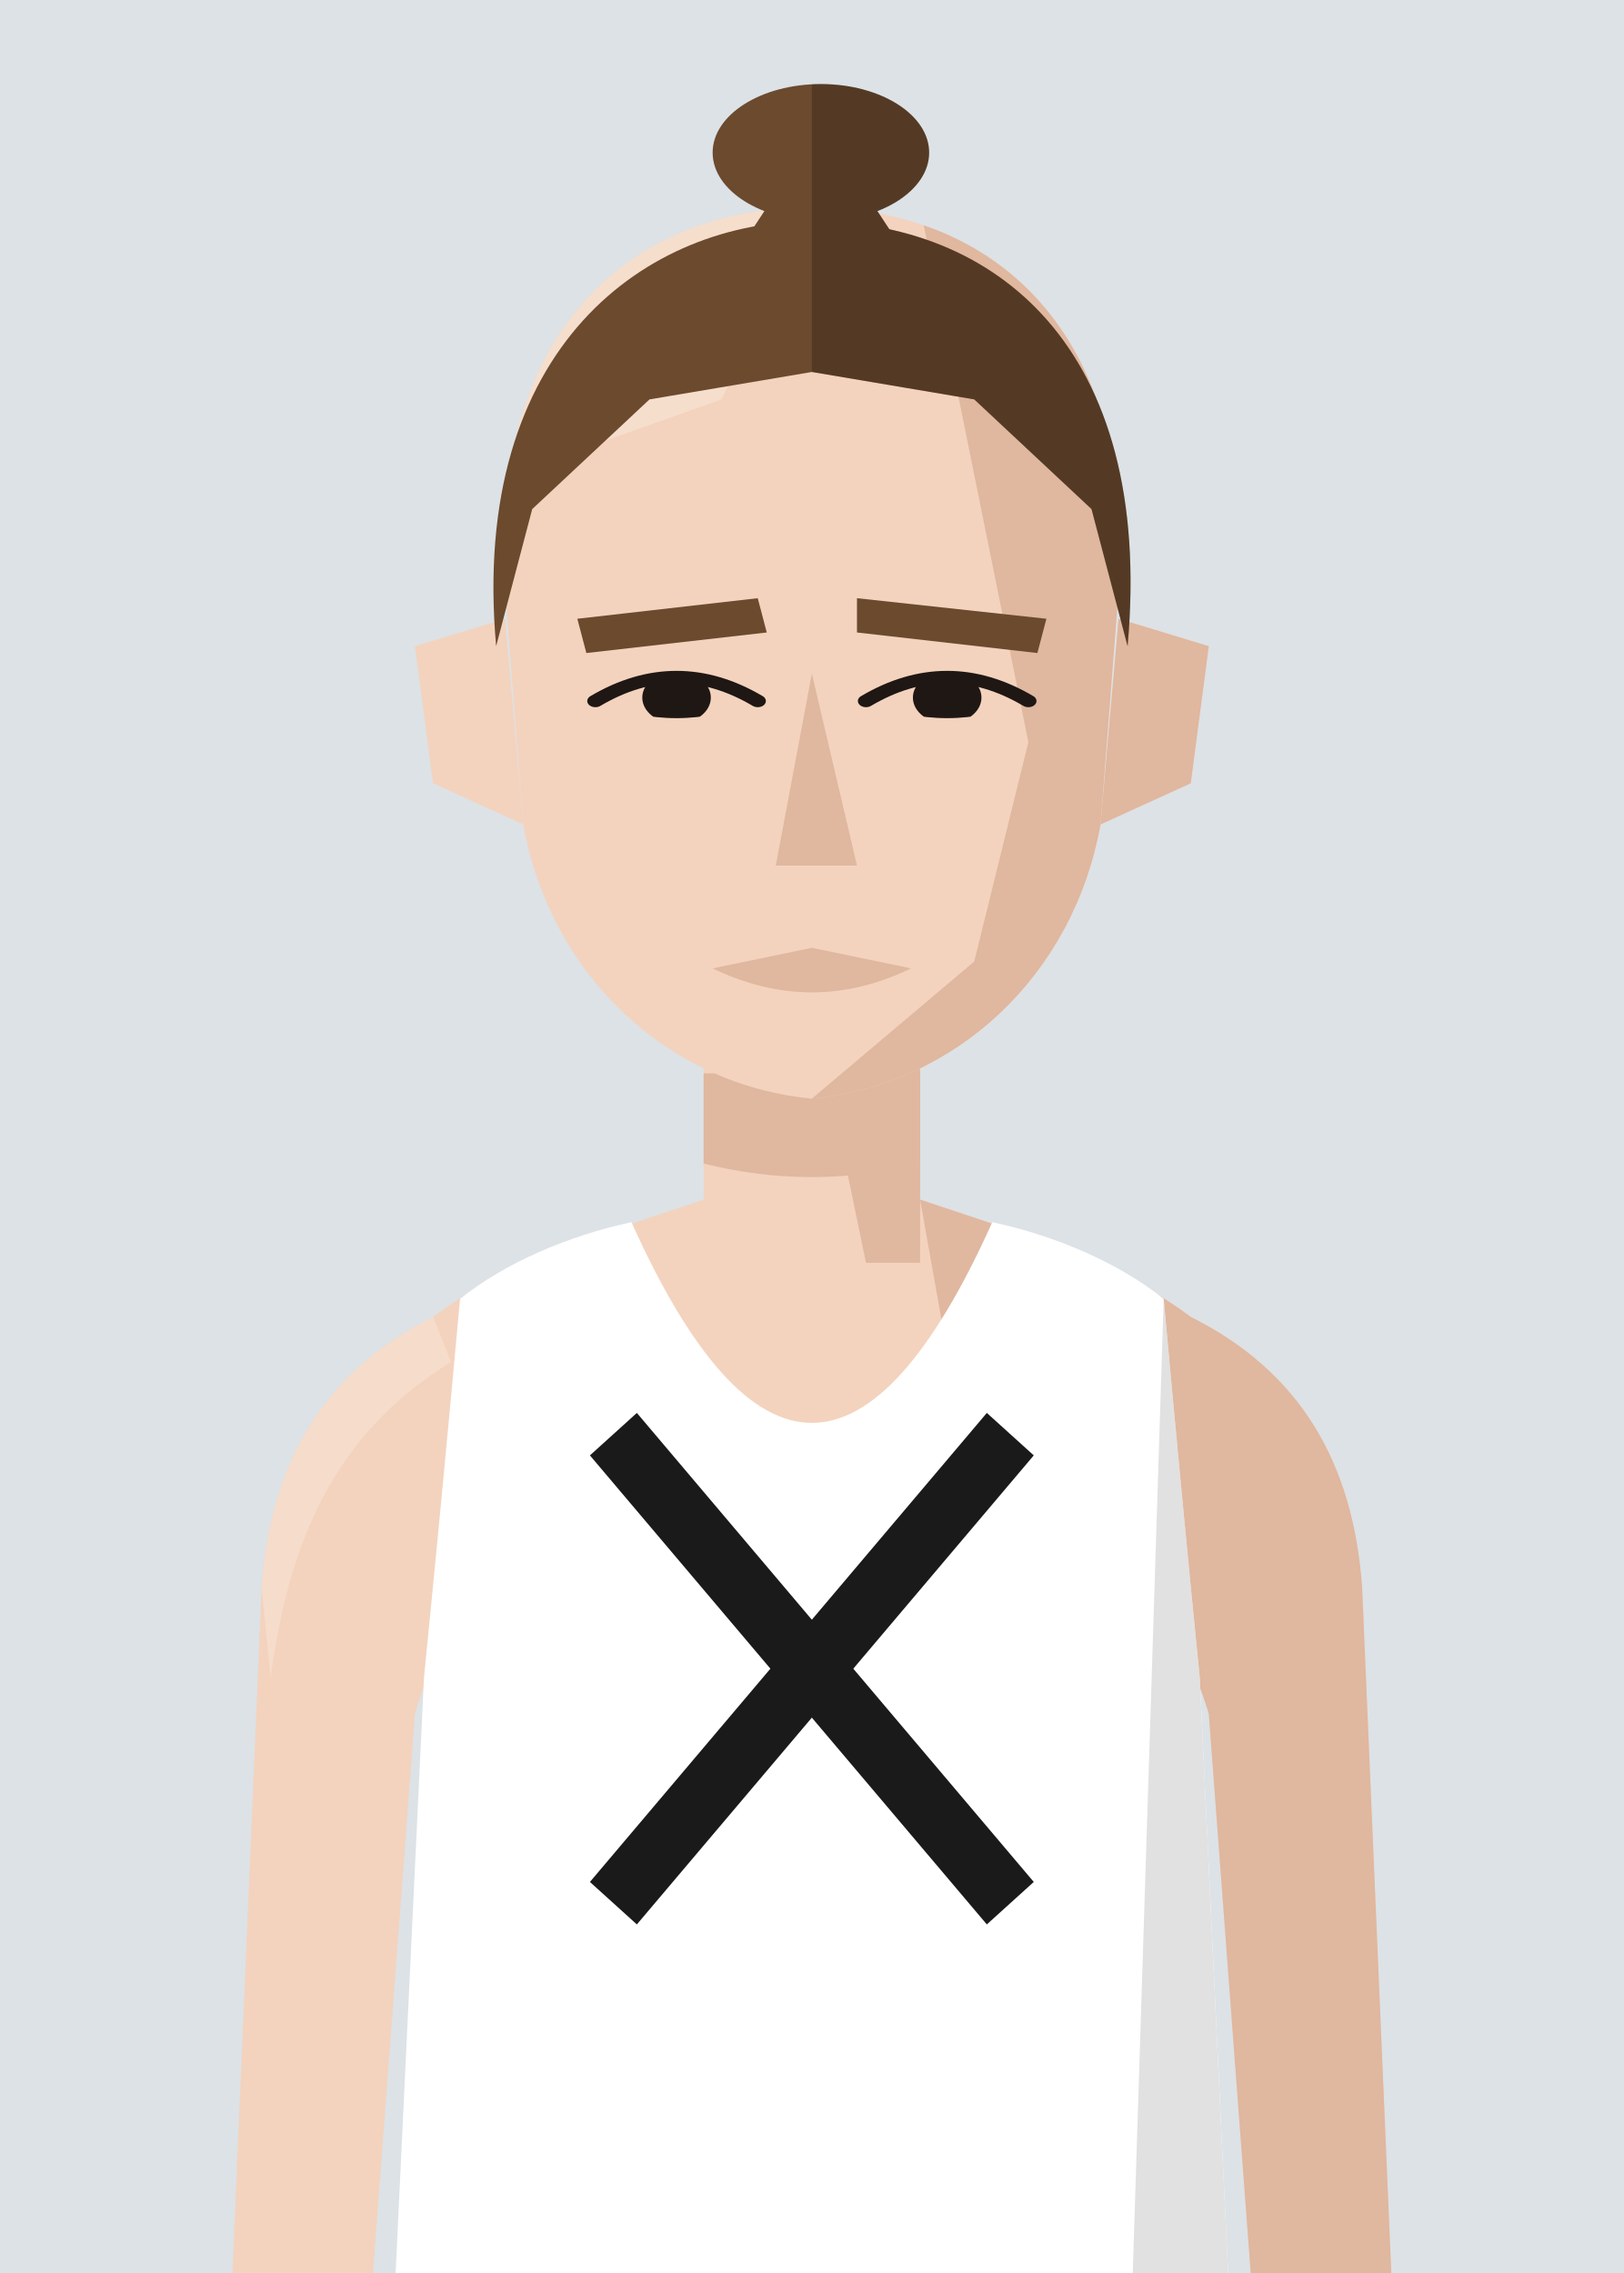
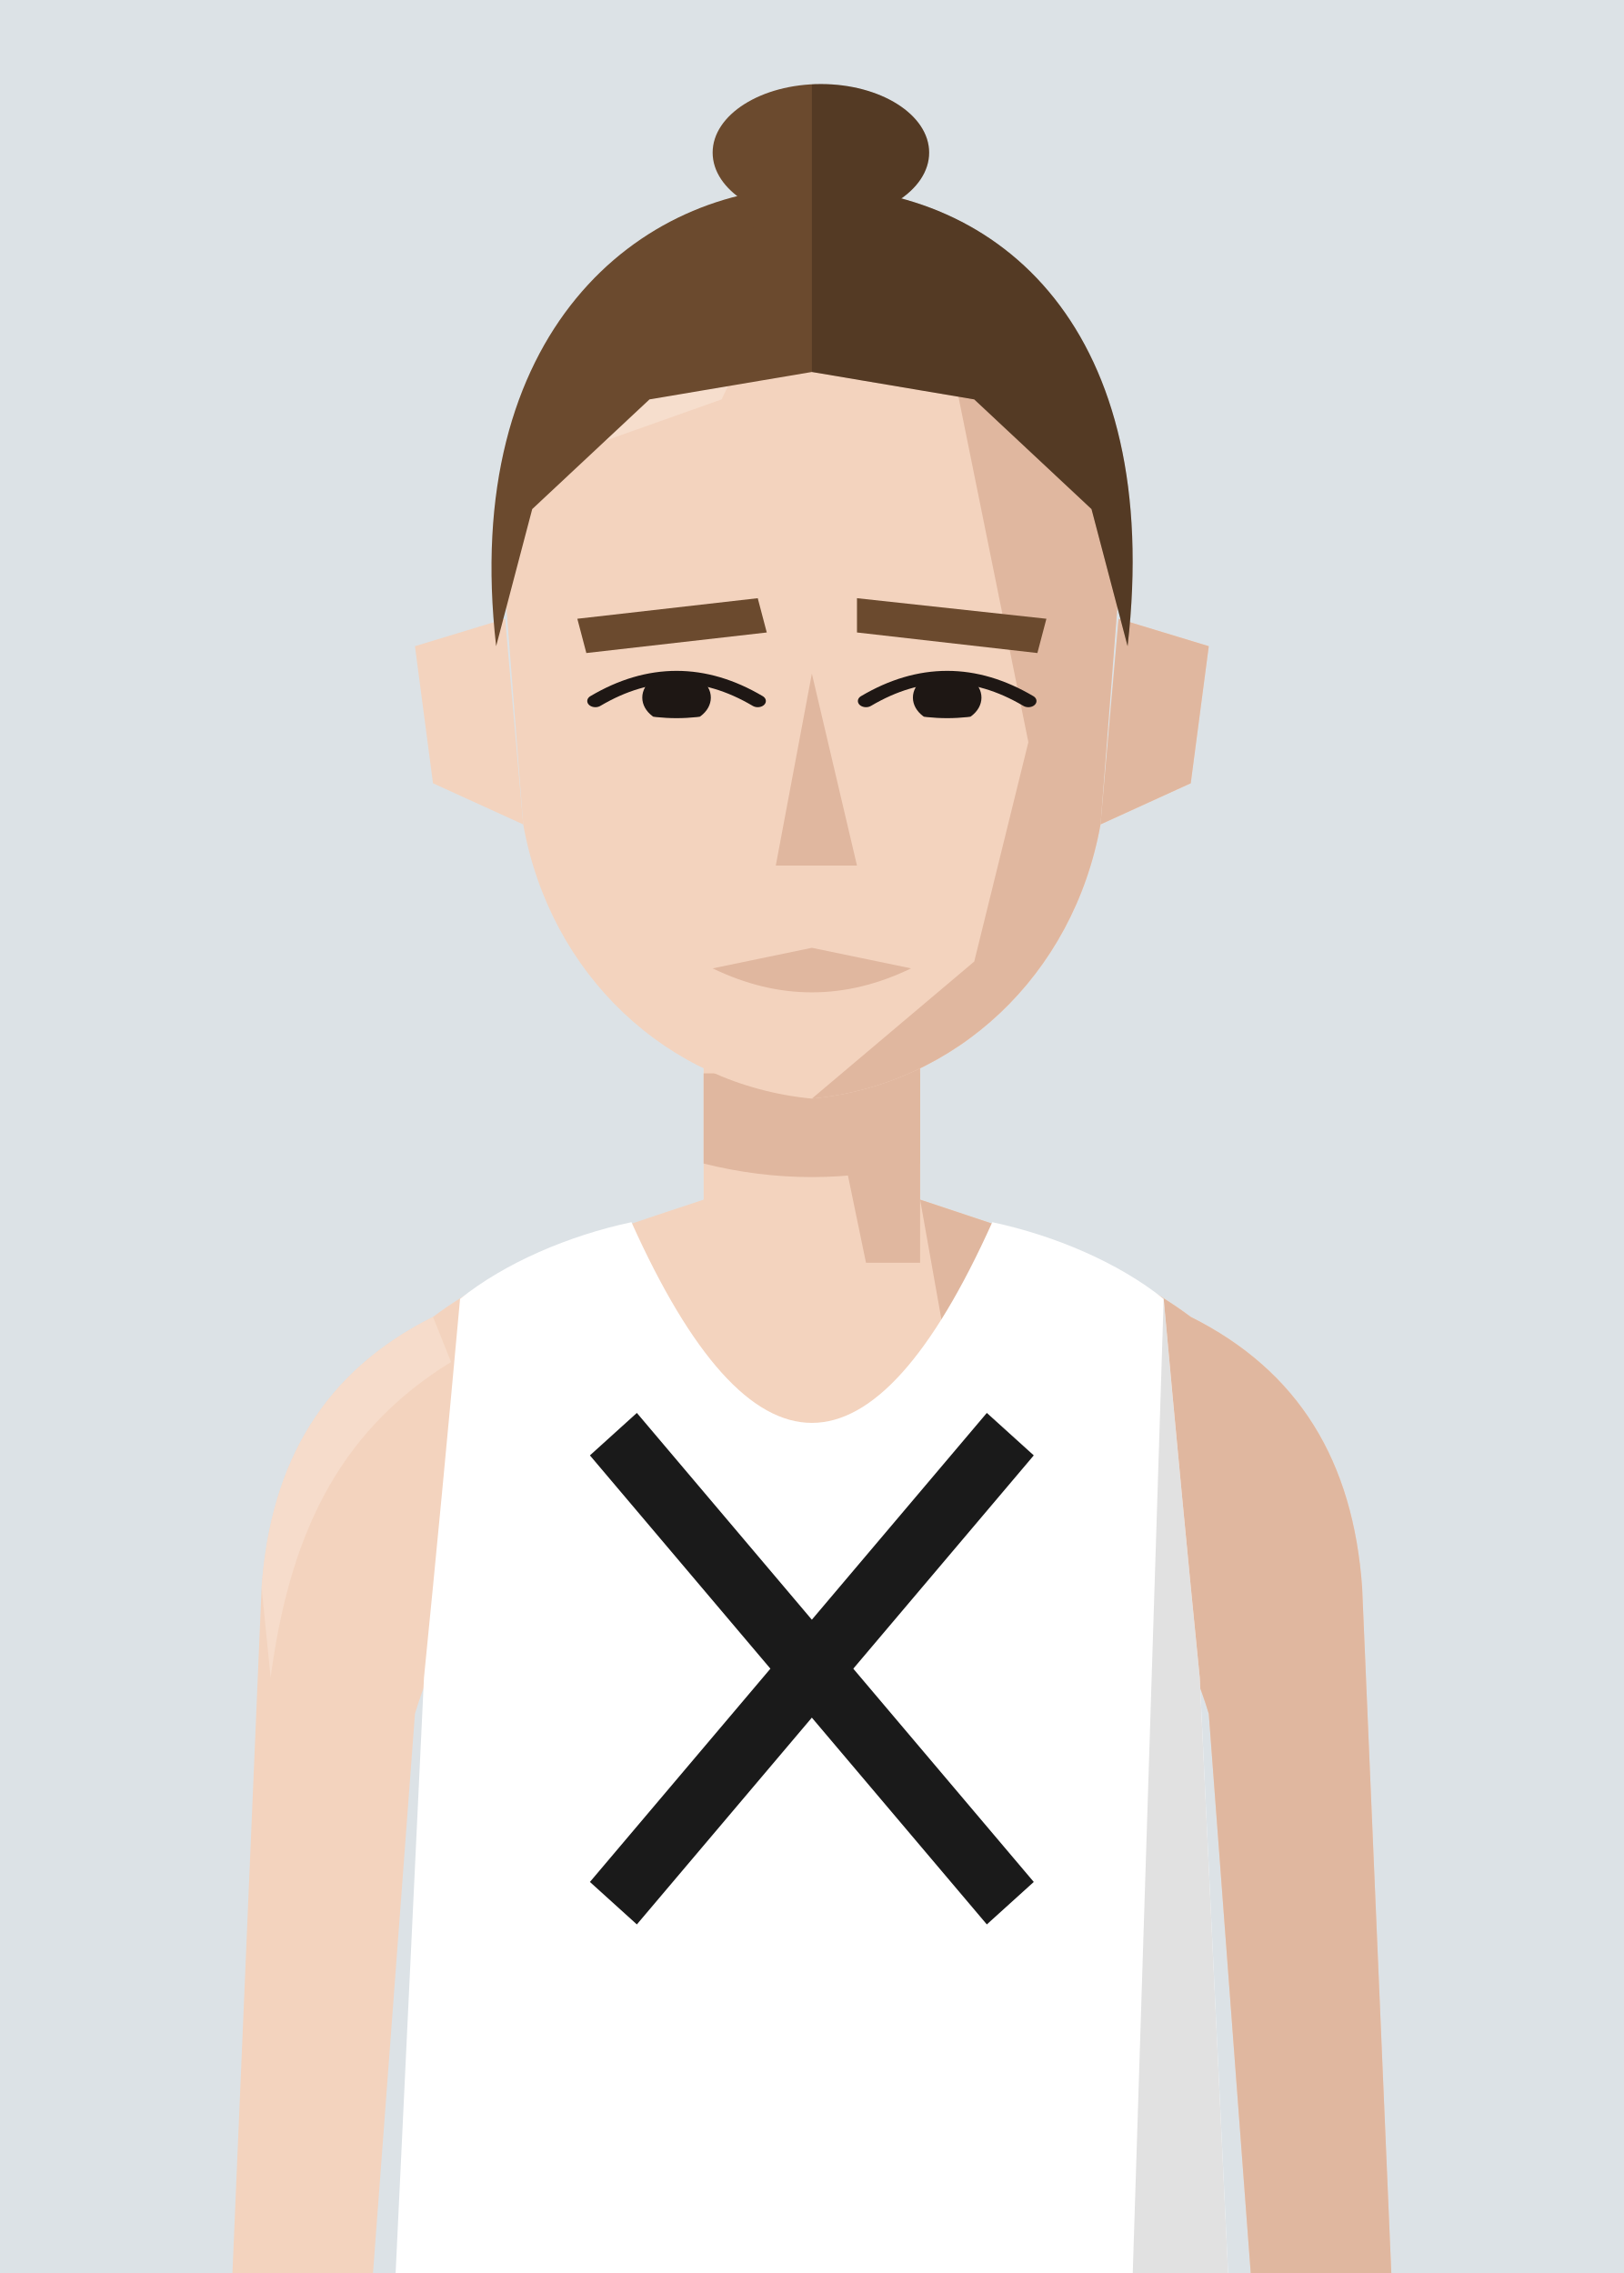
<svg xmlns="http://www.w3.org/2000/svg" viewBox="10 20 180 252">
  <defs>
    <clipPath id="vf">
      <path d="M53,330 L57,246 Q59,226 61,204 C66,200 73,197 80,195.5 Q100,240 120,195.5 C127,197 134,200 139,204 Q141,226 143,246 L147,330 Z" />
    </clipPath>
    <clipPath id="hf">
      <path d="M66,96 C64,58 80,40 100,40 C120,40 136,58 134,96 L132,130 C129,152 116,168 100,170 C84,168 71,152 68,130 Z" />
    </clipPath>
    <clipPath id="rf">
      <rect x="100" y="0" width="100" height="300" />
    </clipPath>
    <clipPath id="ef">
      <path d="M76,112 Q85,105 94,112 Q85,117 76,112 Z" />
      <path d="M106,112 Q115,105 124,112 Q115,117 106,112 Z" />
    </clipPath>
    <clipPath id="cf">
      <rect x="0" y="92" width="200" height="300" />
    </clipPath>
  </defs>
  <rect width="200" height="280" fill="#DCE2E6" />
  <g transform="translate(0,-40)">
    <rect x="88" y="171" width="24" height="37" fill="#F3D3BE" />
    <path d="M88,193 C76,197 66,200 58,206 C46,212 40,222 39,236 L35,330 L50,330 L56,250 Q59,240 64,238 L136,238 Q141,240 144,250 L150,330 L165,330 L161,236 C160,222 154,212 142,206 C134,200 124,197 112,193" fill="#F3D3BE" />
    <g fill="#E0B79F">
      <path d="M112,193 C124,197 134,200 142,206 C154,212 160,222 161,236 L165,330 L150,330 L144,250 Q141,240 136,238 L120,238 Z" />
      <path d="M58,206 C46,212 40,222 39,236 L40,246 C42,231 47,219 60,211 Z" fill="#F8E2D3" opacity=".6" />
      <polygon points="100,171 112,171 112,200 106,200" />
      <path d="M88,179 L112,179 L112,189 Q100,192 88,189 Z" />
    </g>
    <g transform="translate(0,83) scale(1,0.76) translate(0,-40)">
      <g fill="#F3D3BE">
        <path d="M66,100 L56,104 L58,124 L68,130 Z" />
        <path d="M134,100 L144,104 L142,124 L132,130 Z" />
        <path d="M66,96 C64,58 80,40 100,40 C120,40 136,58 134,96 L132,130 C129,152 116,168 100,170 C84,168 71,152 68,130 Z" />
      </g>
      <path d="M134,100 L144,104 L142,124 L132,130 Z" fill="#E0B79F" />
      <g clip-path="url(#hf)">
        <polygon points="112,40 140,40 140,180 100,180 100,170 118,150 124,118 120,92" fill="#E0B79F" />
        <polygon points="60,40 100,40 90,68 60,82" fill="#F8E2D3" opacity=".7" />
      </g>
      <g fill="#6B4A2E">
        <polygon points="74,100 94,97 95,102 75,105" />
        <polygon points="105,97 126,100 125,105 105,102" />
      </g>
      <g clip-path="url(#ef)" fill="#1E1714">
        <circle cx="85" cy="111.5" r="3.8" />
        <circle cx="115" cy="111.5" r="3.8" />
      </g>
      <g fill="none" stroke="#1E1714" stroke-width="1.8" stroke-linecap="round">
        <path d="M76,112 Q85,105 94,112" />
        <path d="M106,112 Q115,105 124,112" />
      </g>
      <polygon points="100,108 105,136 96,136" fill="#E0B79F" />
      <path d="M89,151 L100,148 L111,151 Q100,158 89,151 Z" fill="#E0B79F" />
      <g fill="#6B4A2E">
-         <path d="M65,104 C62,60 82,42 100,42 C120,42 138,60 135,104 L131,84 L118,68 L100,64 L82,68 L69,84 Z" />
+         <path d="M65,104 C61,58 81,37 100,37 C121,37 139,58 135,104 L131,84 L118,68 L100,64 L82,68 L69,84 Z" />
        <ellipse cx="101" cy="32" rx="12" ry="10" />
        <path d="M93,44 L109,44 L106,38 L96,38 Z" />
        <g clip-path="url(#rf)" fill="#000" opacity=".22">
-           <path d="M65,104 C62,60 82,42 100,42 C120,42 138,60 135,104 L131,84 L118,68 L100,64 L82,68 L69,84 Z" />
+           <path d="M65,104 C61,58 81,37 100,37 C121,37 139,58 135,104 L131,84 L118,68 L100,64 L82,68 L69,84 Z" />
          <ellipse cx="101" cy="32" rx="12" ry="10" />
          <path d="M93,44 L109,44 L106,38 L96,38 Z" />
        </g>
      </g>
    </g>
    <g clip-path="url(#vf)">
      <path d="M53,330 L57,246 Q59,226 61,204 C66,200 73,197 80,195.5 Q100,240 120,195.5 C127,197 134,200 139,204 Q141,226 143,246 L147,330 Z" fill="#ffffff" />
      <g transform="matrix(6.2857 0 0 6.5 37.14 193)">
        <g stroke="#1a1a1a" stroke-width="1.1" stroke-linecap="butt">
          <line x1="6.5" y1="4" x2="13.5" y2="12" />
          <line x1="13.5" y1="4" x2="6.5" y2="12" />
        </g>
      </g>
      <path d="M139,204 Q141,226 143,246 L147,330 L135,330 Z" fill="#000" opacity="0.12" />
    </g>
  </g>
</svg>
